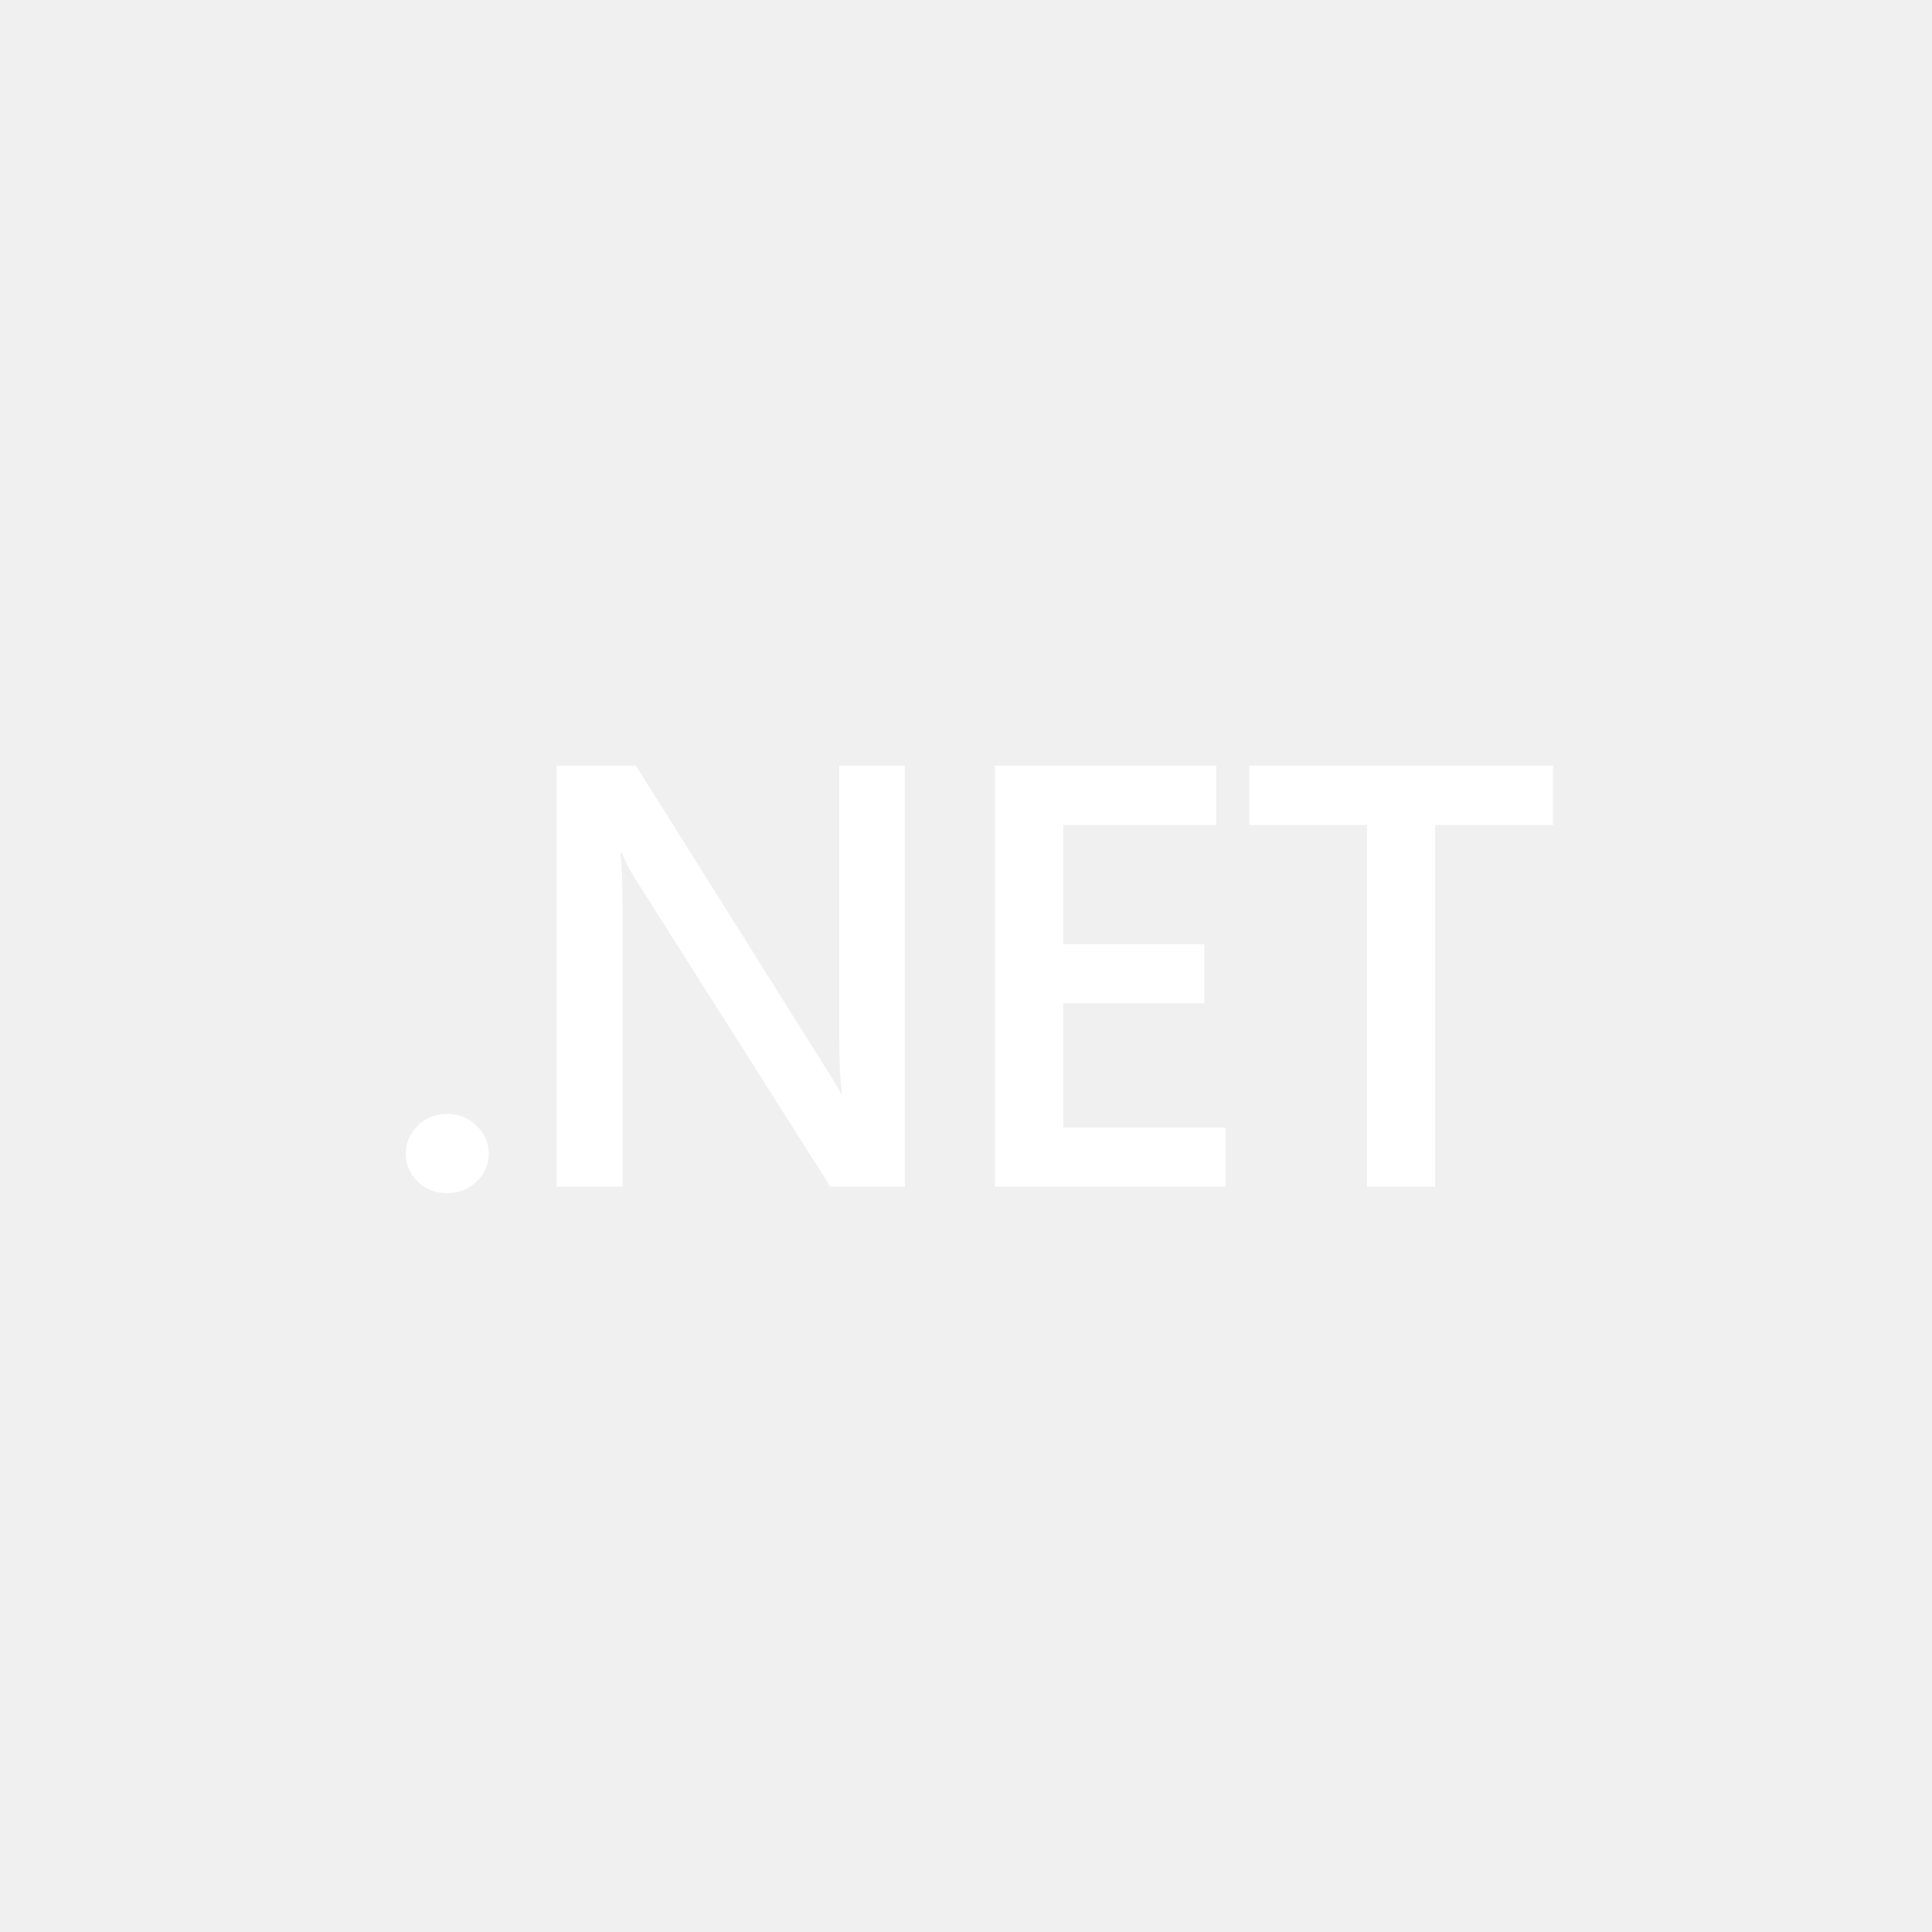
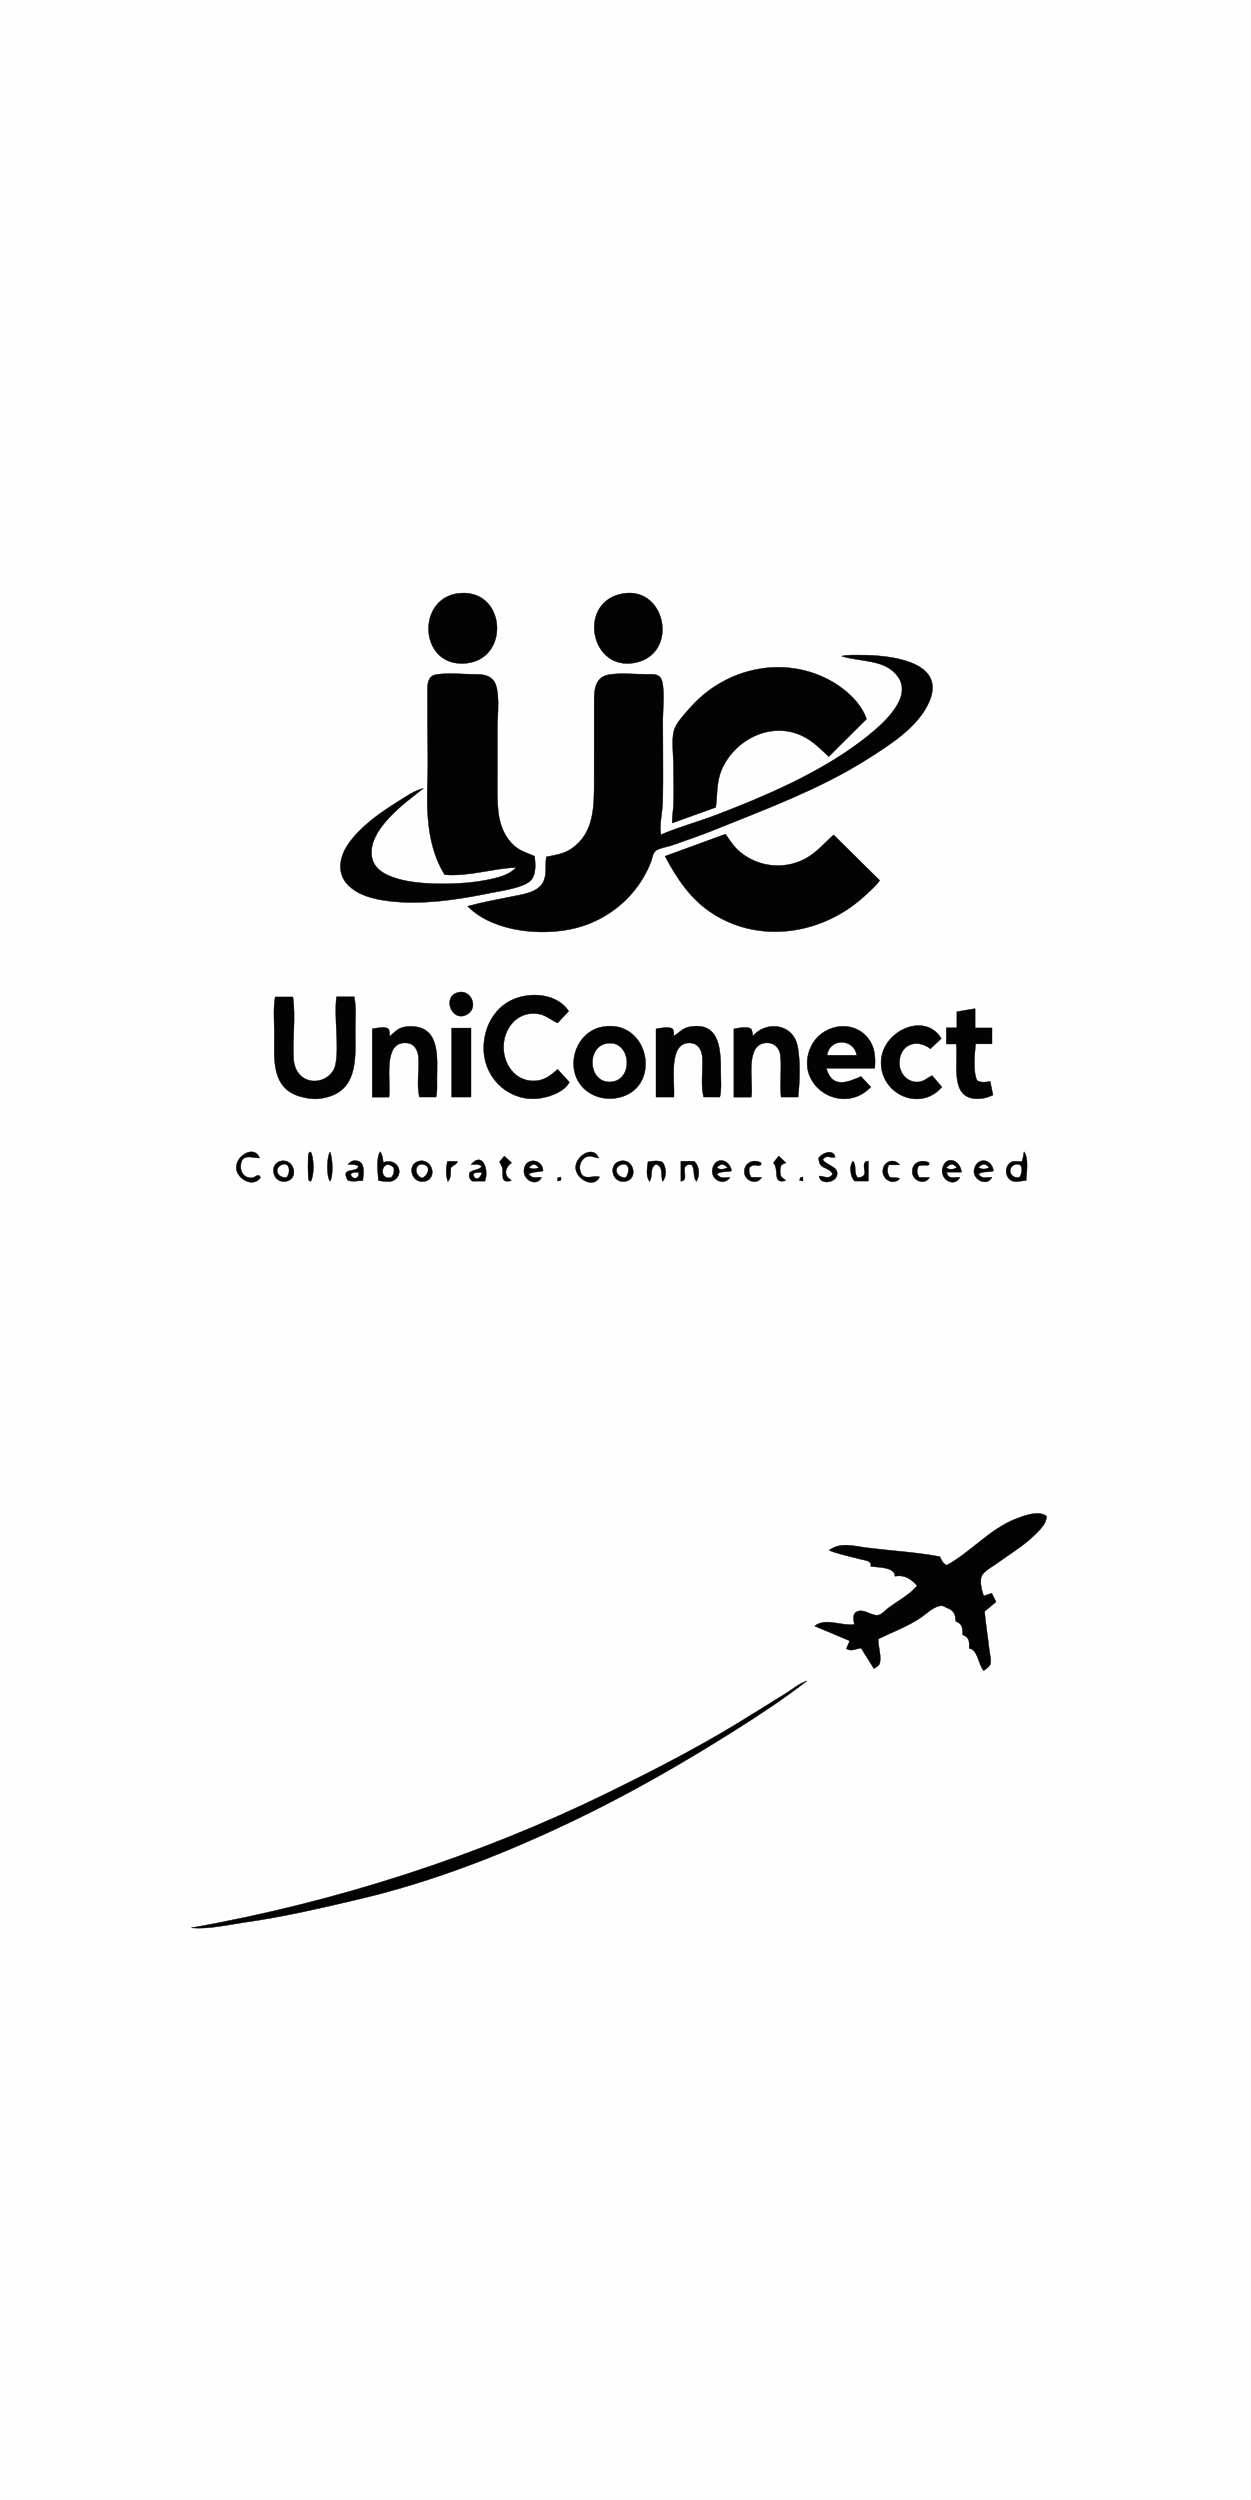
- <svg xmlns="http://www.w3.org/2000/svg" width="456" height="456" viewBox="0 0 456 456" version="1.1" xml:space="preserve" style="fill-rule:evenodd;clip-rule:evenodd;stroke-linejoin:round;stroke-miterlimit:2;">
-   <path d="m 105.5,281.609 c -2.703,0 -5.001,-0.9 -6.893,-2.702 -1.892,-1.848 -2.838,-4.042 -2.838,-6.582 0,-2.587 0.946,-4.804 2.838,-6.652 1.892,-1.848 4.19,-2.772 6.893,-2.772 2.748,0 5.068,0.924 6.96,2.772 1.937,1.848 2.906,4.064 2.906,6.652 0,2.54 -0.968,4.734 -2.906,6.582 -1.892,1.802 -4.212,2.702 -6.96,2.702 z" style="fill:#ffffff;fill-rule:nonzero;stroke-width:0.838" />
-   <path d="M 213.561,280.084 H 195.99 L 149.7,207.054 c -1.171,-1.848 -2.14,-3.765 -2.906,-5.751 h -0.406 c 0.361,2.125 0.541,6.675 0.541,13.65 v 65.132 h -15.543 v -99.36 h 18.719 l 44.737,71.298 c 1.892,2.957 3.109,4.989 3.649,6.098 h 0.27 c -0.45,-2.632 -0.676,-7.09 -0.676,-13.373 v -64.023 h 15.476 z" style="fill:#ffffff;fill-rule:nonzero;stroke-width:0.838" />
-   <path d="m 289.251,280.084 h -54.401 v -99.36 h 52.238 v 13.997 h -36.154 v 28.131 h 33.316 v 13.927 h -33.316 v 29.378 h 38.316 z" style="fill:#ffffff;fill-rule:nonzero;stroke-width:0.838" />
-   <path d="M 366.565,194.721 H 338.722 v 85.363 h -16.084 v -85.363 h -27.775 v -13.997 h 71.701 z" style="fill:#ffffff;fill-rule:nonzero;stroke-width:0.838" />
+ <svg xmlns="http://www.w3.org/2000/svg" viewBox="0 0 775 1549" width="775" height="1549">
+   <path d="M0.25 0.25C258.42 0.25 516.58 0.25 774.75 0.25C774.75 516.42 774.75 1032.58 774.75 1548.75C516.58 1548.75 258.42 1548.75 0.25 1548.75C0.25 1032.58 0.25 516.42 0.25 0.25ZM285.79 367.49C258.24 368.95 259.06 411.53 286.5 411.1C316.05 410.64 314.37 365.97 285.79 367.49ZM383.69 368.28C358.14 375 366.2 415.83 393.3 410.67C421.64 405.29 412.37 360.74 383.69 368.28ZM289.75 561.5C306.35 578.44 339.92 580.77 361.28 573.71C375.79 568.91 388.6 559.23 396.95 546.42C399.51 542.5 401.77 538.22 403.39 533.83C404.22 531.58 404.45 528.39 406.53 527C409.17 525.22 413.34 524.85 416.34 523.77C424.65 520.79 433.08 518.02 441.27 514.72C473.95 501.52 507.78 489.16 537.68 470.18C551.57 461.36 569.27 450.25 575.91 434.42C586.56 409 549.36 405.89 533.5 405.9C529.53 405.9 525.39 405.65 521.5 406.53C532.73 410.28 548.41 408.17 556.32 419.2C566.66 433.62 543.15 451.94 533.08 459.55C507.16 479.14 473.76 493.51 443.51 505.03C432.34 509.29 420.41 512.44 409.5 517.2C408.38 510.83 410.52 503.18 410.65 496.5C410.97 479.51 410.65 462.49 410.67 445.5C410.68 440.07 412.45 423.2 408.95 419.54C406.81 417.3 403.31 417.76 400.5 417.78C393.05 417.81 384.87 416.82 377.5 417.98C367.07 419.63 368.17 430.6 368.15 438.5C368.14 443.83 368.13 449.17 368.14 454.5C368.16 463.83 368.14 473.17 368.13 482.5C368.11 498.36 368.73 516.33 353.65 526.14C349.01 529.16 343.81 529.83 338.5 530.91C337.59 536.28 339.21 542.62 336.01 547.48C332.58 552.68 325.12 553.92 319.5 555.06C309.65 557.07 299.41 558.84 289.75 561.5ZM536.91 445.5C533.23 434.75 522.6 425.77 512.73 420.75C483.56 405.94 448.53 414.49 427.34 438.81C424.14 442.48 418.69 448.11 417.5 452.91C416.04 458.72 417.28 468.3 417.28 474.5C417.27 482.48 417.62 490.52 417.3 498.5C417.14 502.32 416.34 506.21 416.5 509.96C425.5 506.72 434.5 503.48 443.5 500.24C444.79 490.41 443.56 483.37 448.52 474.01C456.88 458.26 475.77 448.55 493.2 454.38C501.85 457.28 507.07 462.78 513.5 468.8C521.3 461.04 529.11 453.27 536.91 445.5ZM331.24 530.5C326.53 528.46 321.81 527.17 318.01 523.48C308.29 514.02 308.18 501.14 308.16 488.5C308.14 475.83 308.22 463.17 308.19 450.5C308.17 443.39 310.34 426.28 305.37 421.15C302.08 417.75 297.91 417.85 293.5 417.81C286.09 417.74 277.83 416.78 270.5 417.92C265.35 418.72 264.87 423.13 264.85 427.5C264.82 434.5 264.85 441.5 264.87 448.5C264.9 460.12 265.36 471.89 264.92 483.5C264.17 503.21 264.75 524.59 275.5 541.97C290.5 543.21 304.92 538.08 319.71 537.5C315.62 542.38 307.58 544.02 301.58 545.25C287.22 548.19 263.59 548.64 249.37 545.25C241.71 543.43 232.01 539.98 230.44 531.16C227.43 514.25 250.88 497.39 262.35 488.5C257.14 489.55 251.48 493.58 246.93 496.43C235.44 503.63 223.48 511.85 215.65 523.17C210.41 530.75 208.5 540.88 215.41 548.1C221.89 554.88 231.51 557.1 240.48 558.25C261.2 560.9 283.36 557.5 303.7 553.33C309.96 552.04 325.54 550.04 329.41 544.91C332.25 541.15 331.75 534.92 331.24 530.5ZM449.5 516.83C437.02 521.38 424.55 525.94 412.07 530.5C419.58 544.72 428.2 557.65 442.12 566.4C472.09 585.23 510.47 578.42 535.68 555.15C539.01 552.08 542.44 549.22 545.07 545.5C535.55 536.1 526.02 526.7 516.5 517.3C510.62 522.52 505.81 528.47 498.69 532.2C484.83 539.47 467.64 536.94 456.5 526.01C453.74 523.29 451.82 519.9 449.5 516.83ZM282.72 615.24C274.39 618.52 279.85 632.68 288.48 629.03C297.44 625.25 291.93 611.62 282.72 615.24ZM352.36 626.5C344.09 613.86 323.22 614.03 312.14 622.61C303.57 629.24 299.43 639.84 299.72 650.5C300.24 669.22 316.78 683.65 335.56 680.32C341.77 679.22 349.67 676.31 352.81 670.5C350.37 667.85 347.94 665.19 345.5 662.54C341.59 665.96 337.83 669.12 332.4 669.65C320.39 670.8 312.33 660.68 312.03 649.5C311.7 637.75 319.89 626.83 332.5 628.06C337.9 628.59 340.98 631.8 345.5 633.86C347.79 631.41 350.07 628.95 352.36 626.5ZM170.5 617.69C169.2 625.02 169.97 633.04 169.98 640.5C169.99 656.07 167.66 674.67 186.78 679.62C189.62 680.35 192.56 680.93 195.5 680.89C198.34 680.85 201.19 680.28 203.9 679.45C222.16 673.9 220.17 653.8 220.13 638.5C220.12 631.66 220.83 624.29 219.5 617.62C215.83 617.62 212.17 617.62 208.5 617.62C206.86 630.58 210.22 647.28 207.91 659.47C206.72 665.74 200.66 669.93 194.5 669.78C186.99 669.59 182.43 663.53 181.96 656.5C181.1 643.66 183.31 630.44 181.5 617.69C177.83 617.69 174.17 617.69 170.5 617.69ZM604.18 624.95C600.41 625.58 596.64 626.21 592.87 626.85C592.87 630.17 592.87 633.49 592.87 636.82C590.69 636.82 588.52 636.82 586.34 636.82C586.34 640.17 586.34 643.51 586.34 646.86C588.39 646.86 590.45 646.86 592.5 646.86C593.89 659.43 587.52 682.98 608.31 680.62C610.78 680.34 613.01 679.52 615.24 678.5C614.66 675.67 614.08 672.84 613.5 670.01C610.41 670.62 608.42 670.87 605.5 669.59C602.76 664.74 603.91 652.48 604.5 646.79C607.88 646.79 611.26 646.79 614.64 646.79C614.64 643.5 614.64 640.21 614.64 636.92C611.15 636.92 607.67 636.92 604.18 636.92C604.18 632.93 604.18 628.94 604.18 624.95ZM270.15 679.72C271.05 676.1 270.73 672.26 270.74 668.5C270.77 656.21 273.08 636.67 255.5 635.97C253.18 635.88 250.65 636.03 248.47 636.89C245.61 638.02 243.73 640.23 241.5 642.14C241.34 641.07 241.43 638.57 240.8 637.72C239.22 635.61 232.8 637.08 230.64 637.5C230.64 651.6 230.64 665.7 230.64 679.8C234.11 679.8 237.57 679.8 241.03 679.8C242.46 670.56 236.76 645.53 251.49 646.19C256.81 646.42 259.05 650.76 259.33 655.5C259.8 663.39 258.05 672.04 259.85 679.72C263.29 679.72 266.72 679.72 270.15 679.72ZM372.68 636.34C357.52 639.43 350.49 658.85 359.14 671.33C364.75 679.43 375.17 682.31 384.43 679.82C410.67 672.78 401.72 630.44 372.68 636.34ZM446 679.72C447.18 675.21 446.61 670.18 446.61 665.5C446.61 651.8 446.88 632.29 426.65 636.34C422.82 637.1 420.61 640.18 417.5 641.83C417.42 640.74 417.66 638.61 416.93 637.73C415.24 635.69 408.68 637.1 406.46 637.5C406.46 651.58 406.46 665.66 406.46 679.74C410.14 679.74 413.82 679.74 417.5 679.74C418.41 670.96 413.49 645.7 427.49 646.21C432.77 646.41 434.97 650.84 435.2 655.5C435.6 663.38 434.06 672.06 435.94 679.72C439.29 679.72 442.65 679.72 446 679.72ZM494.5 679.74C495.53 671.33 496.46 651.2 492.69 643.79C487.48 633.53 473.23 633.75 466.5 641.95C466.21 640.97 466.09 638.59 465.57 637.81C464.04 635.55 456.92 637.07 454.71 637.5C454.71 651.6 454.71 665.7 454.71 679.8C458.3 679.8 461.9 679.8 465.5 679.8C467.06 670.64 460.87 646 475.5 646.15C479.99 646.2 483.02 649.57 483.51 653.85C484.48 662.4 483.04 671.18 483.97 679.74C487.48 679.74 490.99 679.74 494.5 679.74ZM541.99 661.88C542.58 655.04 542.13 648.4 537.56 642.92C527.55 630.89 508.45 635.2 502.33 648.8C491.61 672.61 521.98 692 539.56 673.5C537.54 671.33 535.52 669.16 533.5 666.99C524.82 670.8 515.55 674.52 511.98 661.88C521.98 661.88 531.99 661.88 541.99 661.88ZM583.19 643.5C573.25 626.5 545.85 638.76 545.9 658.5C545.95 678.29 570.28 689.03 583.61 673.5C581.57 671.14 579.54 668.78 577.5 666.43C574.75 667.69 572.69 669.93 569.5 670.33C562.95 671.13 557.67 665.87 557.33 659.47C556.7 647.67 567.56 642.88 576.5 649.83C578.73 647.72 580.96 645.61 583.19 643.5ZM291.83 636.98C287.83 636.98 283.84 636.98 279.84 636.98C279.84 651.24 279.84 665.5 279.84 679.76C283.84 679.76 287.83 679.76 291.83 679.76C291.83 665.5 291.83 651.24 291.83 636.98ZM376.73 646.41C391.19 644.9 392.78 669.34 378.5 670.34C364.3 671.33 362.88 647.86 376.73 646.41ZM530.86 653.84C524.74 653.84 518.62 653.84 512.5 653.84C513.67 643.3 528.96 642.95 530.86 653.84ZM160.85 717.5C157.76 709.31 146.31 715.64 146.4 723.49C146.49 730.49 157.23 736.43 161.5 729.38C160.23 728.63 161.69 728.77 160.34 728.32C159.16 727.93 157.64 729.56 156.43 729.74C152.54 730.32 149.32 727.39 149.17 723.5C148.79 713.81 156.76 717.66 160.85 717.5ZM192.5 713.66C191.08 715.51 192.31 712.65 191.25 714.68C190.69 715.77 190.71 730.23 191.3 731.23C192.19 732.74 191.29 730.68 192.5 732.01C194.83 728.3 194.62 717.34 192.5 713.66ZM204.5 713.72C202.42 716.66 202.18 729.16 204.5 731.92C206.7 728.36 206.05 717.5 204.5 713.72ZM235.5 713.61C232.92 717.84 234.16 726.34 234.47 731.5C237.28 731.9 242.04 732.84 244.53 731.05C250.91 726.47 245.65 717 237.5 720.29C237.05 717.48 237.12 715.67 235.5 713.61ZM370.92 717.5C367.74 709.21 356.45 716.23 356.66 723.5C356.87 730.93 368.31 736.57 371.5 729.26C368.03 727.61 360.56 732.87 359.29 724.41C358.68 720.33 361.78 715.88 366.27 716.45C368.03 716.67 369.18 717.49 370.92 717.5ZM517.5 716.96C516.42 711.71 509.48 714.2 507.22 717.5C507.51 725.33 513.27 722.28 515.98 727.5C513.24 731.21 511.06 728.67 507.5 728.66C508.15 734.33 517.57 732.94 518.6 728.23C519.86 722.49 511.88 722.26 509.79 718.5C512.51 714.94 514.22 717.97 517.5 716.96ZM634.5 713.65C634.13 714.74 633.87 718.96 633.13 719.56C632.34 720.21 628.25 718.65 625.92 720.42C621.35 723.91 623.38 732.29 629.5 732.13C631.64 732.08 633.63 731.52 635.74 731.5C636.13 726.36 637.48 717.59 634.5 713.65ZM312.5 716.27C311.5 717.47 310.5 718.67 309.5 719.87C310 721.03 310.92 722.15 311.21 723.5C312.15 727.92 309.51 733.43 316.87 731.5C316.19 730.68 314.72 729.79 314.32 729.18C312.1 725.81 314.43 722.19 316.99 720.5C315.5 719.09 314 717.68 312.5 716.27ZM482.5 716.26C481.39 717.67 480.27 719.09 479.16 720.5C483.16 724.61 478.02 733.87 486.83 731.5C485.88 730.36 484.66 729.92 484.16 729.23C483.12 727.81 483.13 723.23 484.22 721.85C484.56 721.41 486.47 720.74 487 720.5C485.5 719.09 484 717.67 482.5 716.26ZM174.6 719.29C166.21 720.46 168.59 733.74 177.45 731.93C185.26 730.34 182.47 718.2 174.6 719.29ZM224.81 731.5C225.22 727.34 226.65 719.49 220.49 719.16C217.99 719.03 217.11 719.89 215.57 721.5C218.06 721.62 219.87 721.25 222.13 722.5C221.76 722.89 221.85 723.65 221.41 723.96C218.29 726.15 211.29 723.84 215.5 731.3C218.62 732.52 221.64 731.51 224.81 731.5ZM259.77 719.39C251.54 721.18 254.84 733.98 263.44 731.92C271.29 730.04 267.77 717.66 259.77 719.39ZM283.5 719.57C281.41 719.57 279.32 719.57 277.23 719.57C276.28 723.69 276.12 728.11 277.5 732.09C279.63 729.79 279.08 726.82 279.35 723.5C281.08 721.72 282.7 721.79 283.5 719.57ZM300.5 731.81C303.08 724.35 298.83 713.33 291.89 721.5C294.49 721.64 296.31 720.88 298.5 722.7C296.84 725.14 293.74 724.32 290.96 726.5C290.36 729.02 290.66 729.95 292.5 731.81C295.17 731.81 297.83 731.81 300.5 731.81ZM336.44 725.5C336.54 718.63 326.78 716.69 324.9 723.54C322.85 730.97 332.6 735.88 335.55 729.5C332.01 729.18 330.19 730.78 327.63 727.5C330.17 725.85 333.38 726.33 336.44 725.5ZM384.68 719.32C376.39 720.81 378.99 733.51 387.47 732.03C395.61 730.62 392.85 717.84 384.68 719.32ZM410.5 720.07C407.66 718.88 404.39 719.34 401.5 719.86C400.96 723.67 400.06 729.19 402.5 731.99C404.86 728.49 402.1 723.65 406.5 721.35C411.21 723.01 409.27 727.98 410.5 732.04C413.21 729.34 412.95 723.34 410.5 720.07ZM430.08 719.5C427.35 719.5 424.61 719.5 421.88 719.5C421.88 723.66 421.88 727.82 421.88 731.98C422.41 731.59 423.28 731.71 423.71 731.21C426.14 728.45 420.87 720.89 428.5 721.64C430.88 724.92 429.04 729.12 431.5 731.99C433.8 728.42 433.42 722.37 430.08 719.5ZM453.29 725.5C452.13 718.15 443.38 716.34 441.5 723.95C439.8 730.83 448.41 735.3 452.34 729.5C448.86 729.54 446.63 730.65 444.14 727.5C446.41 725.57 450.22 726.35 453.29 725.5ZM471.65 720.5C466.85 717.75 460.81 720.47 461.2 726.48C461.58 732.13 469.33 734.33 471.92 729.47C469.78 729.47 467.64 729.47 465.5 729.47C464.1 727.19 464 726.16 464.23 723.5C467.66 720.22 469.03 723.28 471.25 721.87C472.43 721.11 470.87 721.5 471.65 720.5ZM528.5 719.42C525.97 722.48 526.79 728.98 529.5 731.79C532.35 731.79 535.19 731.79 538.04 731.79C538.04 727.63 538.04 723.46 538.04 719.3C535.78 720.68 537.53 718.59 536.29 719.83C533.08 723.03 539.63 728.77 531.5 729.75C528.65 726.65 531.06 722.43 528.5 719.42ZM557.4 721.74C554.05 717.21 547.18 719.54 546.98 725.5C546.8 731.01 553.57 734.63 557.5 730.32C555.51 729.23 553.94 729.93 551.48 729.5C549.44 726.68 549.59 725.04 550.6 721.74C552.86 721.74 555.13 721.74 557.4 721.74ZM575.79 720.5C570.99 717.9 564.8 720.28 565.26 726.46C565.69 732.06 573.35 734.41 575.93 729.5C573.78 729.5 571.64 729.5 569.5 729.5C568.03 726.8 567.81 725.28 569.14 722.5C571.22 721.48 574.44 722.36 575.27 721.86C576.6 721.06 574.83 721.59 575.79 720.5ZM595.77 726.27C594.88 718.71 586.87 715.96 584.28 722.75C581.32 730.52 591.33 736.29 594.73 729.5C590.84 729.19 587.7 731.18 586.5 726.27C589.59 726.27 592.68 726.27 595.77 726.27ZM615.56 725.5C614.58 717.83 605.57 716.72 603.65 724.26C601.96 730.84 611.64 735.58 614.56 729.5C610.98 729.17 608.87 730.91 606.26 727.5C608.81 725.46 612.45 726.59 615.56 725.5ZM177.5 729.57C171.73 729.9 169.57 724.03 174.38 721.75C179.43 719.35 180.43 726.43 177.5 729.57ZM244 723.5C244.27 726.32 244.19 727.22 242.53 729.5C241.85 729.61 241.25 729.89 240.53 729.81C234.12 729.16 237.39 717.01 244 723.5ZM261.5 729.92C256.21 728.05 257.04 720.46 262.23 721.47C267.53 722.49 265.08 728.68 261.5 729.92ZM333.9 723.5C331.24 724.53 330.33 724.39 327.62 723.5C329.98 720.96 331.53 720.8 333.9 723.5ZM387.5 729.73C381.52 729.56 379.87 723.16 385.09 721.57C390.58 719.89 390.13 727.26 387.5 729.73ZM450.8 723.5C448.27 724.54 446.42 725.03 444.11 723.5C446.55 720.86 448.39 720.77 450.8 723.5ZM592.93 723.5C590.48 724.56 588.65 725.08 586.33 723.5C588.72 720.81 590.62 720.7 592.93 723.5ZM612.95 723.5C610.22 724.58 608.88 724.62 606.16 723.5C608.61 720.83 610.61 720.67 612.95 723.5ZM631.64 729.5C625.38 730.52 623.92 723.03 629.04 721.55C634.44 719.99 633.52 727.11 631.64 729.5ZM222.3 726.5C222.62 730.47 218.61 731.5 217.2 727.5C219.1 726.03 219.94 726.2 222.3 726.5ZM298.58 726.5C298.23 728.54 295.73 732.31 293.61 728.91C291.83 726.05 297.51 726.31 298.58 726.5ZM347.5 729.28C345.31 729.81 345.32 729.38 345.5 731.77C347.69 731.23 347.75 731.71 347.5 729.28ZM497.5 729.22C495.29 729.89 495.87 729.24 495.48 731.5C496.15 731.58 496.83 731.65 497.5 731.73C497.5 730.89 497.5 730.06 497.5 729.22ZM648.5 939.43C643.68 935.69 634.88 938.96 629.52 941.04C613.24 947.35 601.59 961.66 586.5 969.85C584.17 968.56 583.43 966.98 582.34 964.5C567.33 961.64 551.69 960.88 536.5 958.91C528.14 957.83 521.01 955.41 513.74 960.5C516.55 962.21 529.23 965.05 533.45 966.17C536.15 966.88 540.38 966.96 539.5 970.55C543.65 971.2 554.47 970.79 554.5 976.63C560.44 975.58 564.26 978.14 568.27 982.5C563.9 987.93 556.3 991.89 550.66 996.11C548.87 997.45 546.56 1000.26 544.31 1000.69C540.13 1001.49 536.12 997.03 531.74 998.28C527.78 999.41 528.84 1003.52 529.35 1006.5C521.33 1007.66 511.55 1002.04 504.74 1007.5C512 1010.55 519.25 1013.61 526.5 1016.66C525.81 1018.27 525.12 1019.89 524.42 1021.5C527.05 1023.48 530.44 1021.62 533.5 1021.13C536.17 1025.39 538.83 1029.64 541.5 1033.9C542.44 1033.2 544.28 1032.33 544.79 1031.24C546.67 1027.27 543.88 1019.91 544.21 1015.5C553.01 1011.19 561.83 1008.01 570.09 1002.58C573.76 1000.16 578.81 994.89 583.51 994.94C584.7 994.95 585.47 995.75 586.55 996.14C590.75 997.66 592.09 999.85 592.11 1004.5C596.38 1006.09 596.43 1008.97 596.5 1012.9C600.84 1014.59 600.61 1017.34 600.5 1021.32C606.06 1022.28 606.04 1031.31 609.5 1035.15C610.71 1034.14 613.04 1032.75 613.57 1031.2C614.41 1028.77 613.25 1025 612.98 1022.5C612.13 1014.48 610.77 1006.53 610.03 998.5C612.4 996.5 614.77 994.5 617.14 992.5C616.26 990.72 615.38 988.95 614.5 987.17C612.83 987.72 611.17 988.28 609.5 988.84C608.34 985.64 606.91 980.04 608.14 976.71C609.3 973.59 614.8 970.79 617.36 968.9C625.37 963.02 633.77 958.19 640.81 951.31C644.11 948.09 648.35 944.32 648.5 939.43ZM499.95 1041.5C495.19 1043 491 1046.69 486.76 1049.3C476.68 1055.53 466.65 1061.86 456.52 1068.02C431.09 1083.48 404.44 1097.16 377.74 1110.27C296.23 1150.29 207.82 1178.61 118.51 1194.5C129.24 1195.46 140.86 1192.65 151.5 1191.12C176.24 1187.58 200.31 1181.98 224.58 1176.19C268.69 1165.66 311.89 1148.77 352.79 1129.33C388.66 1112.27 422.58 1092.83 456.13 1071.62C471.05 1062.18 486.03 1052.33 499.95 1041.5Z" fill="#fefefe" fill-rule="evenodd" stroke="#fefefe" stroke-width="0.25" stroke-linejoin="round" />
+   <path d="M285.79 367.49C314.37 365.97 316.05 410.64 286.5 411.1C259.06 411.53 258.24 368.95 285.79 367.49ZM383.69 368.28C412.37 360.74 421.64 405.29 393.3 410.67C366.2 415.83 358.14 375 383.69 368.28ZM289.75 561.5C299.41 558.84 309.65 557.07 319.5 555.06C325.12 553.92 332.58 552.68 336.01 547.48C339.21 542.62 337.59 536.28 338.5 530.91C343.81 529.83 349.01 529.16 353.65 526.14C368.73 516.33 368.11 498.36 368.13 482.5C368.14 473.17 368.16 463.83 368.14 454.5C368.13 449.17 368.14 443.83 368.15 438.5C368.17 430.6 367.07 419.63 377.5 417.98C384.87 416.82 393.05 417.81 400.5 417.78C403.31 417.76 406.81 417.3 408.95 419.54C412.45 423.2 410.68 440.07 410.67 445.5C410.65 462.49 410.97 479.51 410.65 496.5C410.52 503.18 408.38 510.83 409.5 517.2C420.41 512.44 432.34 509.29 443.51 505.03C473.76 493.51 507.16 479.14 533.08 459.55C543.15 451.94 566.66 433.62 556.32 419.2C548.41 408.17 532.73 410.28 521.5 406.53C525.39 405.65 529.53 405.9 533.5 405.9C549.36 405.89 586.56 409 575.91 434.42C569.27 450.25 551.57 461.36 537.68 470.18C507.78 489.16 473.95 501.52 441.27 514.72C433.08 518.02 424.65 520.79 416.34 523.77C413.34 524.85 409.17 525.22 406.53 527C404.45 528.39 404.22 531.58 403.39 533.83C401.77 538.22 399.51 542.5 396.95 546.42C388.6 559.23 375.79 568.91 361.28 573.71C339.92 580.77 306.35 578.44 289.75 561.5ZM536.91 445.5C529.11 453.27 521.3 461.04 513.5 468.8C507.07 462.78 501.85 457.28 493.2 454.38C475.77 448.55 456.88 458.26 448.52 474.01C443.56 483.37 444.79 490.41 443.5 500.24C434.5 503.48 425.5 506.72 416.5 509.96C416.34 506.21 417.14 502.32 417.3 498.5C417.62 490.52 417.27 482.48 417.28 474.5C417.28 468.3 416.04 458.72 417.5 452.91C418.69 448.11 424.14 442.48 427.34 438.81C448.53 414.49 483.56 405.94 512.73 420.75C522.6 425.77 533.23 434.75 536.91 445.5ZM331.24 530.5C331.75 534.92 332.25 541.15 329.41 544.91C325.54 550.04 309.96 552.04 303.7 553.33C283.36 557.5 261.2 560.9 240.48 558.25C231.51 557.1 221.89 554.88 215.41 548.1C208.5 540.88 210.41 530.75 215.65 523.17C223.48 511.85 235.44 503.63 246.93 496.43C251.48 493.58 257.14 489.55 262.35 488.5C250.88 497.39 227.43 514.25 230.44 531.16C232.01 539.98 241.71 543.43 249.37 545.25C263.59 548.64 287.22 548.19 301.58 545.25C307.58 544.02 315.62 542.38 319.71 537.5C304.92 538.08 290.5 543.21 275.5 541.97C264.75 524.59 264.17 503.21 264.92 483.5C265.36 471.89 264.9 460.12 264.87 448.5C264.85 441.5 264.82 434.5 264.85 427.5C264.87 423.13 265.35 418.72 270.5 417.92C277.83 416.78 286.09 417.74 293.5 417.81C297.91 417.85 302.08 417.75 305.37 421.15C310.34 426.28 308.17 443.39 308.19 450.5C308.22 463.17 308.14 475.83 308.16 488.5C308.18 501.14 308.29 514.02 318.01 523.48C321.81 527.17 326.53 528.46 331.24 530.5ZM449.5 516.83C451.82 519.9 453.74 523.29 456.5 526.01C467.64 536.94 484.83 539.47 498.69 532.2C505.81 528.47 510.62 522.52 516.5 517.3C526.02 526.7 535.55 536.1 545.07 545.5C542.44 549.22 539.01 552.08 535.68 555.15C510.47 578.42 472.09 585.23 442.12 566.4C428.2 557.65 419.58 544.72 412.07 530.5C424.55 525.94 437.02 521.38 449.5 516.83ZM282.72 615.24C291.93 611.62 297.44 625.25 288.48 629.03C279.85 632.68 274.39 618.52 282.72 615.24ZM352.36 626.5C350.07 628.95 347.79 631.41 345.5 633.86C340.98 631.8 337.9 628.59 332.5 628.06C319.89 626.83 311.7 637.75 312.03 649.5C312.33 660.68 320.39 670.8 332.4 669.65C337.83 669.12 341.59 665.96 345.5 662.54C347.94 665.19 350.37 667.85 352.81 670.5C349.67 676.31 341.77 679.22 335.56 680.32C316.78 683.65 300.24 669.22 299.72 650.5C299.43 639.84 303.57 629.24 312.14 622.61C323.22 614.03 344.09 613.86 352.36 626.5ZM170.5 617.69C174.17 617.69 177.83 617.69 181.5 617.69C183.31 630.44 181.1 643.66 181.96 656.5C182.43 663.53 186.99 669.59 194.5 669.78C200.66 669.93 206.72 665.74 207.91 659.47C210.22 647.28 206.86 630.58 208.5 617.62C212.17 617.62 215.83 617.62 219.5 617.62C220.83 624.29 220.12 631.66 220.13 638.5C220.17 653.8 222.16 673.9 203.9 679.45C201.19 680.28 198.34 680.85 195.5 680.89C192.56 680.93 189.62 680.35 186.78 679.62C167.66 674.67 169.99 656.07 169.98 640.5C169.97 633.04 169.2 625.02 170.5 617.69ZM604.18 624.95C604.18 628.94 604.18 632.93 604.18 636.92C607.67 636.92 611.15 636.92 614.64 636.92C614.64 640.21 614.64 643.5 614.64 646.79C611.26 646.79 607.88 646.79 604.5 646.79C603.91 652.48 602.76 664.74 605.5 669.59C608.42 670.87 610.41 670.62 613.5 670.01C614.08 672.84 614.66 675.67 615.24 678.5C613.01 679.52 610.78 680.34 608.31 680.62C587.52 682.98 593.89 659.43 592.5 646.86C590.45 646.86 588.39 646.86 586.34 646.86C586.34 643.51 586.34 640.17 586.34 636.82C588.52 636.82 590.69 636.82 592.87 636.82C592.87 633.49 592.87 630.17 592.87 626.85C596.64 626.21 600.41 625.58 604.18 624.95ZM270.15 679.72C266.72 679.72 263.29 679.72 259.85 679.72C258.05 672.04 259.8 663.39 259.33 655.5C259.05 650.76 256.81 646.42 251.49 646.19C236.76 645.53 242.46 670.56 241.03 679.8C237.57 679.8 234.11 679.8 230.64 679.8C230.64 665.7 230.64 651.6 230.64 637.5C232.8 637.08 239.22 635.61 240.8 637.72C241.43 638.57 241.34 641.07 241.5 642.14C243.73 640.23 245.61 638.02 248.47 636.89C250.65 636.03 253.18 635.88 255.5 635.97C273.08 636.67 270.77 656.21 270.74 668.5C270.73 672.26 271.05 676.1 270.15 679.72ZM372.68 636.34C401.72 630.44 410.67 672.78 384.43 679.82C375.17 682.31 364.75 679.43 359.14 671.33C350.49 658.85 357.52 639.43 372.68 636.34ZM446 679.72C442.65 679.72 439.29 679.72 435.94 679.72C434.06 672.06 435.6 663.38 435.2 655.5C434.97 650.84 432.77 646.41 427.49 646.21C413.49 645.7 418.41 670.96 417.5 679.74C413.82 679.74 410.14 679.74 406.46 679.74C406.46 665.66 406.46 651.58 406.46 637.5C408.68 637.1 415.24 635.69 416.93 637.73C417.66 638.61 417.42 640.74 417.5 641.83C420.61 640.18 422.82 637.1 426.65 636.34C446.88 632.29 446.61 651.8 446.61 665.5C446.61 670.18 447.18 675.21 446 679.72ZM494.5 679.74C490.99 679.74 487.48 679.74 483.97 679.74C483.04 671.18 484.48 662.4 483.51 653.85C483.02 649.57 479.99 646.2 475.5 646.15C460.87 646 467.06 670.64 465.5 679.8C461.9 679.8 458.3 679.8 454.71 679.8C454.71 665.7 454.71 651.6 454.71 637.5C456.92 637.07 464.04 635.55 465.57 637.81C466.09 638.59 466.21 640.97 466.5 641.95C473.23 633.75 487.48 633.53 492.69 643.79C496.46 651.2 495.53 671.33 494.5 679.74ZM541.99 661.88C531.99 661.88 521.98 661.88 511.98 661.88C515.55 674.52 524.82 670.8 533.5 666.99C535.52 669.16 537.54 671.33 539.56 673.5C521.98 692 491.61 672.61 502.33 648.8C508.45 635.2 527.55 630.89 537.56 642.92C542.13 648.4 542.58 655.04 541.99 661.88ZM583.19 643.5C580.96 645.61 578.73 647.72 576.5 649.83C567.56 642.88 556.7 647.67 557.33 659.47C557.67 665.87 562.95 671.13 569.5 670.33C572.69 669.93 574.75 667.69 577.5 666.43C579.54 668.78 581.57 671.14 583.61 673.5C570.28 689.03 545.95 678.29 545.9 658.5C545.85 638.76 573.25 626.5 583.19 643.5ZM291.83 636.98C291.83 651.24 291.83 665.5 291.83 679.76C287.83 679.76 283.84 679.76 279.84 679.76C279.84 665.5 279.84 651.24 279.84 636.98C283.84 636.98 287.83 636.98 291.83 636.98ZM376.73 646.41C362.88 647.86 364.3 671.33 378.5 670.34C392.78 669.34 391.19 644.9 376.73 646.41ZM530.86 653.84C528.96 642.95 513.67 643.3 512.5 653.84C518.62 653.84 524.74 653.84 530.86 653.84ZM160.85 717.5C156.76 717.66 148.79 713.81 149.17 723.5C149.32 727.39 152.54 730.32 156.43 729.74C157.64 729.56 159.16 727.93 160.34 728.32C161.69 728.77 160.23 728.63 161.5 729.38C157.23 736.43 146.49 730.49 146.4 723.49C146.31 715.64 157.76 709.31 160.85 717.5ZM192.5 713.66C194.62 717.34 194.83 728.3 192.5 732.01C191.29 730.68 192.19 732.74 191.3 731.23C190.71 730.23 190.69 715.77 191.25 714.68C192.31 712.65 191.08 715.51 192.5 713.66ZM204.5 713.72C206.05 717.5 206.7 728.36 204.5 731.92C202.18 729.16 202.42 716.66 204.5 713.72ZM235.5 713.61C237.12 715.67 237.05 717.48 237.5 720.29C245.65 717 250.91 726.47 244.53 731.05C242.04 732.84 237.28 731.9 234.47 731.5C234.16 726.34 232.92 717.84 235.5 713.61ZM370.92 717.5C369.18 717.49 368.03 716.67 366.27 716.45C361.78 715.88 358.68 720.33 359.29 724.41C360.56 732.87 368.03 727.61 371.5 729.26C368.31 736.57 356.87 730.93 356.66 723.5C356.45 716.23 367.74 709.21 370.92 717.5ZM517.5 716.96C514.22 717.97 512.51 714.94 509.79 718.5C511.88 722.26 519.86 722.49 518.6 728.23C517.57 732.94 508.15 734.33 507.5 728.66C511.06 728.67 513.24 731.21 515.98 727.5C513.27 722.28 507.51 725.33 507.22 717.5C509.48 714.2 516.42 711.71 517.5 716.96ZM634.5 713.65C637.48 717.59 636.13 726.36 635.74 731.5C633.63 731.52 631.64 732.08 629.5 732.13C623.38 732.29 621.35 723.91 625.92 720.42C628.25 718.65 632.34 720.21 633.13 719.56C633.87 718.96 634.13 714.74 634.5 713.65ZM312.5 716.27C314 717.68 315.5 719.09 316.99 720.5C314.43 722.19 312.1 725.81 314.32 729.18C314.72 729.79 316.19 730.68 316.87 731.5C309.51 733.43 312.15 727.92 311.21 723.5C310.92 722.15 310 721.03 309.5 719.87C310.5 718.67 311.5 717.47 312.5 716.27ZM482.5 716.26C484 717.67 485.5 719.09 487 720.5C486.47 720.74 484.56 721.41 484.22 721.85C483.13 723.23 483.12 727.81 484.16 729.23C484.66 729.92 485.88 730.36 486.83 731.5C478.02 733.87 483.16 724.61 479.16 720.5C480.27 719.09 481.39 717.67 482.5 716.26ZM174.6 719.29C182.47 718.2 185.26 730.34 177.45 731.93C168.59 733.74 166.21 720.46 174.6 719.29ZM224.81 731.5C221.64 731.51 218.62 732.52 215.5 731.3C211.29 723.84 218.29 726.15 221.41 723.96C221.85 723.65 221.76 722.89 222.13 722.5C219.87 721.25 218.06 721.62 215.57 721.5C217.11 719.89 217.99 719.03 220.49 719.16C226.65 719.49 225.22 727.34 224.81 731.5ZM259.77 719.39C267.77 717.66 271.29 730.04 263.44 731.92C254.84 733.98 251.54 721.18 259.77 719.39ZM283.5 719.57C282.7 721.79 281.08 721.72 279.35 723.5C279.08 726.82 279.63 729.79 277.5 732.09C276.12 728.11 276.28 723.69 277.23 719.57C279.32 719.57 281.41 719.57 283.5 719.57ZM300.5 731.81C297.83 731.81 295.17 731.81 292.5 731.81C290.66 729.95 290.36 729.02 290.96 726.5C293.74 724.32 296.84 725.14 298.5 722.7C296.31 720.88 294.49 721.64 291.89 721.5C298.83 713.33 303.08 724.35 300.5 731.81ZM336.44 725.5C333.38 726.33 330.17 725.85 327.63 727.5C330.19 730.78 332.01 729.18 335.55 729.5C332.6 735.88 322.85 730.97 324.9 723.54C326.78 716.69 336.54 718.63 336.44 725.5ZM384.68 719.32C392.85 717.84 395.61 730.62 387.47 732.03C378.99 733.51 376.39 720.81 384.68 719.32ZM410.5 720.07C412.95 723.34 413.21 729.34 410.5 732.04C409.27 727.98 411.21 723.01 406.5 721.35C402.1 723.65 404.86 728.49 402.5 731.99C400.06 729.19 400.96 723.67 401.5 719.86C404.39 719.34 407.66 718.88 410.5 720.07ZM430.08 719.5C433.42 722.37 433.8 728.42 431.5 731.99C429.04 729.12 430.88 724.92 428.5 721.64C420.87 720.89 426.14 728.45 423.71 731.21C423.28 731.71 422.41 731.59 421.88 731.98C421.88 727.82 421.88 723.66 421.88 719.5C424.61 719.5 427.35 719.5 430.08 719.5ZM453.29 725.5C450.22 726.35 446.41 725.57 444.14 727.5C446.63 730.65 448.86 729.54 452.34 729.5C448.41 735.3 439.8 730.83 441.5 723.95C443.38 716.34 452.13 718.15 453.29 725.5ZM471.65 720.5C470.87 721.5 472.43 721.11 471.25 721.87C469.03 723.28 467.66 720.22 464.23 723.5C464 726.16 464.1 727.19 465.5 729.47C467.64 729.47 469.78 729.47 471.92 729.47C469.33 734.33 461.58 732.13 461.2 726.48C460.81 720.47 466.85 717.75 471.65 720.5ZM528.5 719.42C531.06 722.43 528.65 726.65 531.5 729.75C539.63 728.77 533.08 723.03 536.29 719.83C537.53 718.59 535.78 720.68 538.04 719.3C538.04 723.46 538.04 727.63 538.04 731.79C535.19 731.79 532.35 731.79 529.5 731.79C526.79 728.98 525.97 722.48 528.5 719.42ZM557.4 721.74C555.13 721.74 552.86 721.74 550.6 721.74C549.59 725.04 549.44 726.68 551.48 729.5C553.94 729.93 555.51 729.23 557.5 730.32C553.57 734.63 546.8 731.01 546.98 725.5C547.18 719.54 554.05 717.21 557.4 721.74ZM575.79 720.5C574.83 721.59 576.6 721.06 575.27 721.86C574.44 722.36 571.22 721.48 569.14 722.5C567.81 725.28 568.03 726.8 569.5 729.5C571.64 729.5 573.78 729.5 575.93 729.5C573.35 734.41 565.69 732.06 565.26 726.46C564.8 720.28 570.99 717.9 575.79 720.5ZM595.77 726.27C592.68 726.27 589.59 726.27 586.5 726.27C587.7 731.18 590.84 729.19 594.73 729.5C591.33 736.29 581.32 730.52 584.28 722.75C586.87 715.96 594.88 718.71 595.77 726.27ZM615.56 725.5C612.45 726.59 608.81 725.46 606.26 727.5C608.87 730.91 610.98 729.17 614.56 729.5C611.64 735.58 601.96 730.84 603.65 724.26C605.57 716.72 614.58 717.83 615.56 725.5ZM177.5 729.57C180.43 726.43 179.43 719.35 174.38 721.75C169.57 724.03 171.73 729.9 177.5 729.57ZM244 723.5C237.39 717.01 234.12 729.16 240.53 729.81C241.25 729.89 241.85 729.61 242.53 729.5C244.19 727.22 244.27 726.32 244 723.5ZM261.5 729.92C265.08 728.68 267.53 722.49 262.23 721.47C257.04 720.46 256.21 728.05 261.5 729.92ZM333.9 723.5C331.53 720.8 329.98 720.96 327.62 723.5C330.33 724.39 331.24 724.53 333.9 723.5ZM387.5 729.73C390.13 727.26 390.58 719.89 385.09 721.57C379.87 723.16 381.52 729.56 387.5 729.73ZM450.8 723.5C448.39 720.77 446.55 720.86 444.11 723.5C446.42 725.03 448.27 724.54 450.8 723.5ZM592.93 723.5C590.62 720.7 588.72 720.81 586.33 723.5C588.65 725.08 590.48 724.56 592.93 723.5ZM612.95 723.5C610.61 720.67 608.61 720.83 606.16 723.5C608.88 724.62 610.22 724.58 612.95 723.5ZM631.64 729.5C633.52 727.11 634.44 719.99 629.04 721.55C623.92 723.03 625.38 730.52 631.64 729.5ZM222.3 726.5C219.94 726.2 219.1 726.03 217.2 727.5C218.61 731.5 222.62 730.47 222.3 726.5ZM298.58 726.5C297.51 726.31 291.83 726.05 293.61 728.91C295.73 732.31 298.23 728.54 298.58 726.5ZM347.5 729.28C347.75 731.71 347.69 731.23 345.5 731.77C345.32 729.38 345.31 729.81 347.5 729.28ZM497.5 729.22C497.5 730.06 497.5 730.89 497.5 731.73C496.83 731.65 496.15 731.58 495.48 731.5C495.87 729.24 495.29 729.89 497.5 729.22ZM648.5 939.43C648.35 944.32 644.11 948.09 640.81 951.31C633.77 958.19 625.37 963.02 617.36 968.9C614.8 970.79 609.3 973.59 608.14 976.71C606.91 980.04 608.34 985.64 609.5 988.84C611.17 988.28 612.83 987.72 614.5 987.17C615.38 988.95 616.26 990.72 617.14 992.5C614.77 994.5 612.4 996.5 610.03 998.5C610.77 1006.53 612.13 1014.48 612.98 1022.5C613.25 1025 614.41 1028.77 613.57 1031.2C613.04 1032.75 610.71 1034.14 609.5 1035.15C606.04 1031.31 606.06 1022.28 600.5 1021.32C600.61 1017.34 600.84 1014.59 596.5 1012.9C596.43 1008.97 596.38 1006.09 592.11 1004.5C592.09 999.85 590.75 997.66 586.55 996.14C585.47 995.75 584.7 994.95 583.51 994.94C578.81 994.89 573.76 1000.16 570.09 1002.58C561.83 1008.01 553.01 1011.19 544.21 1015.5C543.88 1019.91 546.67 1027.27 544.79 1031.24C544.28 1032.33 542.44 1033.2 541.5 1033.9C538.83 1029.64 536.17 1025.39 533.5 1021.13C530.44 1021.62 527.05 1023.48 524.42 1021.5C525.12 1019.89 525.81 1018.27 526.5 1016.66C519.25 1013.61 512 1010.55 504.74 1007.5C511.55 1002.04 521.33 1007.66 529.35 1006.5C528.84 1003.52 527.78 999.41 531.74 998.28C536.12 997.03 540.13 1001.49 544.31 1000.69C546.56 1000.26 548.87 997.45 550.66 996.11C556.3 991.89 563.9 987.93 568.27 982.5C564.26 978.14 560.44 975.58 554.5 976.63C554.47 970.79 543.65 971.2 539.5 970.55C540.38 966.96 536.15 966.88 533.45 966.17C529.23 965.05 516.55 962.21 513.74 960.5C521.01 955.41 528.14 957.83 536.5 958.91C551.69 960.88 567.33 961.64 582.34 964.5C583.43 966.98 584.17 968.56 586.5 969.85C601.59 961.66 613.24 947.35 629.52 941.04C634.88 938.96 643.68 935.69 648.5 939.43ZM499.95 1041.5C486.03 1052.33 471.05 1062.18 456.13 1071.62C422.58 1092.83 388.66 1112.27 352.79 1129.33C311.89 1148.77 268.69 1165.66 224.58 1176.19C200.31 1181.98 176.24 1187.58 151.5 1191.12C140.86 1192.65 129.24 1195.46 118.51 1194.5C207.82 1178.61 296.23 1150.29 377.74 1110.27C404.44 1097.16 431.09 1083.48 456.52 1068.02C466.65 1061.86 476.68 1055.53 486.76 1049.3C491 1046.69 495.19 1043 499.95 1041.5Z" fill="#030303" fill-rule="evenodd" stroke="#030303" stroke-width="0.25" stroke-linejoin="round" />
</svg>
